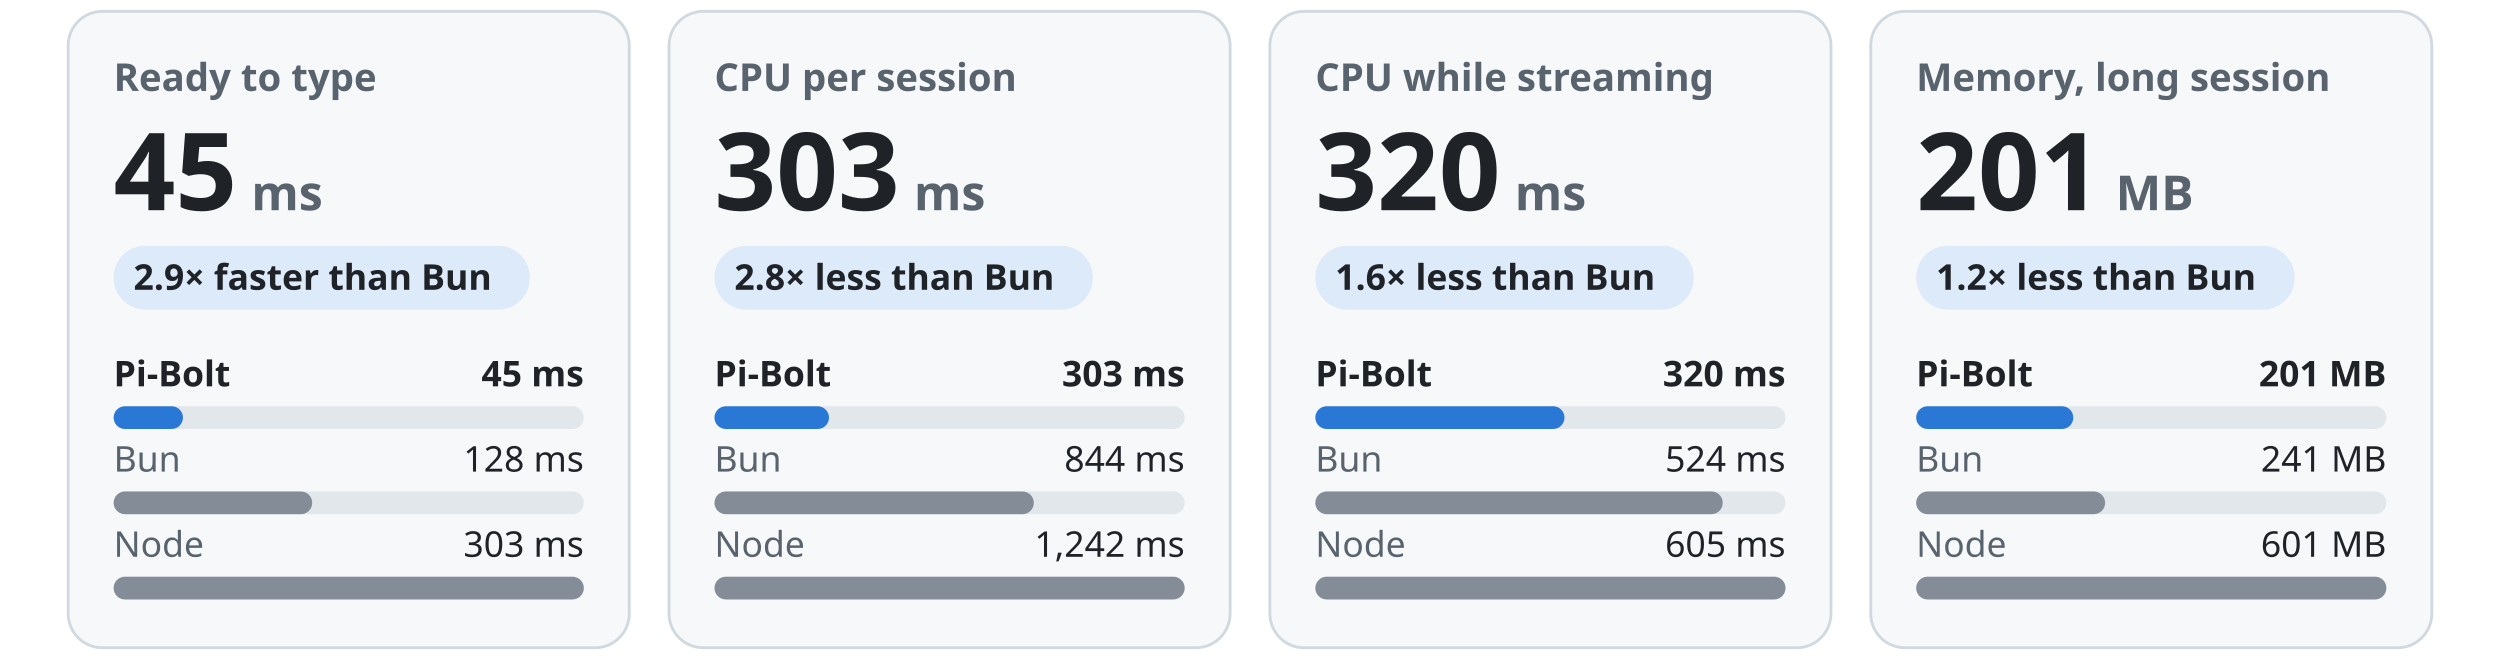
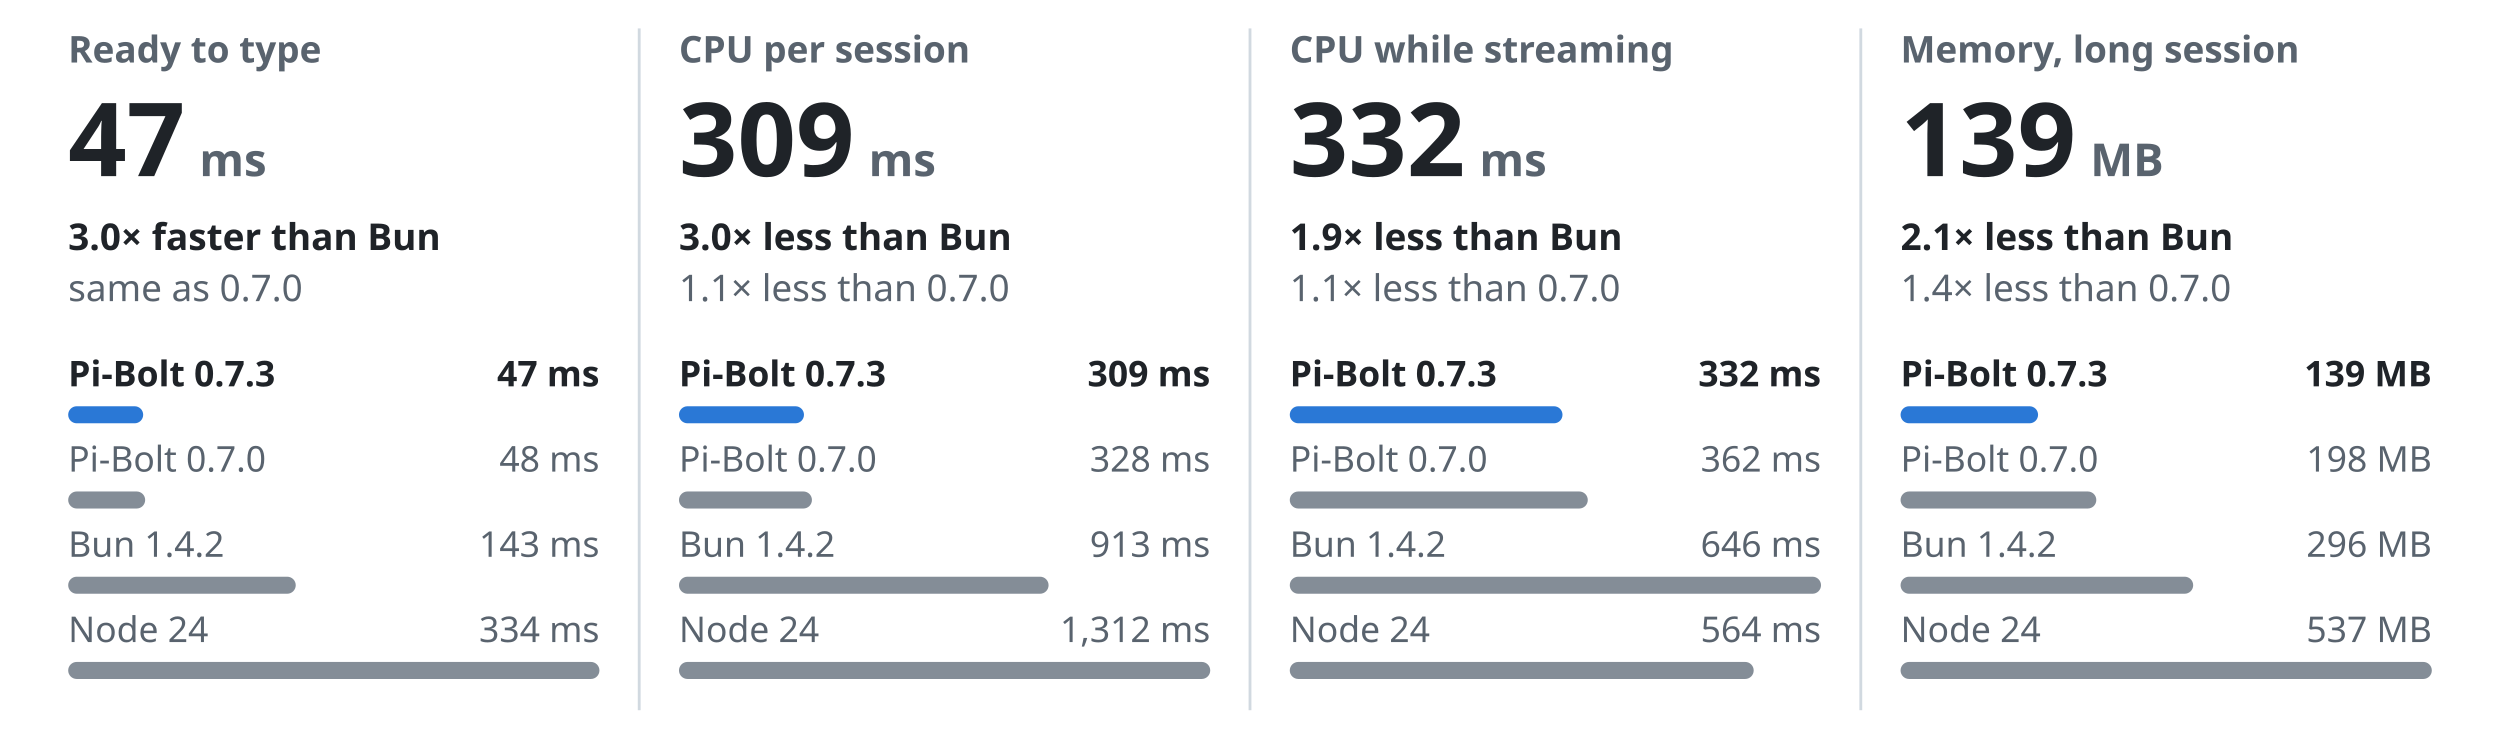
- <svg xmlns="http://www.w3.org/2000/svg" width="880" height="232" viewBox="0 0 880 232" role="img" aria-label="Pi-Bolt compared with Bun and Node">
+ <svg xmlns="http://www.w3.org/2000/svg" width="880" height="262" viewBox="0 0 880 262" role="img" aria-label="Pi-Bolt compared with Bun and Node">
  <style>text{font-family:-apple-system, BlinkMacSystemFont, 'Segoe UI', 'Noto Sans', Helvetica, Arial, sans-serif}</style>
-   <rect x="24.0" y="4" width="197.5" height="224" rx="12" fill="#f6f8fa" stroke="#d1d9e0" />
-   <text x="40.0" y="32" font-size="13.5" font-weight="600" fill="#59636e">Ready to type</text>
-   <text x="40.0" y="74" font-size="38" font-weight="700" fill="#1f2328">45<tspan font-size="17" font-weight="600" fill="#59636e" dx="5">ms</tspan>
+   <text x="24.0" y="22" font-size="13" font-weight="600" fill="#59636e">Ready to type</text>
+   <text x="24.0" y="62" font-size="36" font-weight="700" fill="#1f2328">47<tspan font-size="16" font-weight="600" fill="#59636e" dx="5">ms</tspan>
  </text>
-   <rect x="40.0" y="86.5" width="146.5" height="22.5" rx="11.2" fill="#ddeaf9" />
-   <text x="47.0" y="102.0" font-size="12.5" font-weight="600" fill="#1f2328">2.9× faster than Bun</text>
-   <text x="40.0" y="136" font-size="12.5" font-weight="650" fill="#1f2328">Pi-Bolt</text>
-   <text x="205.5" y="136" font-size="12.5" font-weight="650" text-anchor="end" fill="#1f2328">45 ms</text>
-   <rect x="40.0" y="143" width="165.5" height="8" rx="4" fill="#d1d9e0" opacity="0.55" />
-   <rect x="40.0" y="143" width="24.4" height="8" rx="4" fill="#2a78d6" />
-   <text x="40.0" y="166" font-size="12.5" font-weight="400" fill="#59636e">Bun</text>
-   <text x="205.5" y="166" font-size="12.5" font-weight="400" text-anchor="end" fill="#1f2328">128 ms</text>
-   <rect x="40.0" y="173" width="165.5" height="8" rx="4" fill="#d1d9e0" opacity="0.55" />
-   <rect x="40.0" y="173" width="69.9" height="8" rx="4" fill="#848d97" />
-   <text x="40.0" y="196" font-size="12.5" font-weight="400" fill="#59636e">Node</text>
-   <text x="205.5" y="196" font-size="12.5" font-weight="400" text-anchor="end" fill="#1f2328">303 ms</text>
-   <rect x="40.0" y="203" width="165.5" height="8" rx="4" fill="#d1d9e0" opacity="0.55" />
-   <rect x="40.0" y="203" width="165.5" height="8" rx="4" fill="#848d97" />
-   <rect x="235.5" y="4" width="197.5" height="224" rx="12" fill="#f6f8fa" stroke="#d1d9e0" />
-   <text x="251.5" y="32" font-size="13.5" font-weight="600" fill="#59636e">CPU per session</text>
-   <text x="251.5" y="74" font-size="38" font-weight="700" fill="#1f2328">303<tspan font-size="17" font-weight="600" fill="#59636e" dx="5">ms</tspan>
+   <text x="24.0" y="88" font-size="13" font-weight="600" fill="#1f2328">3.0× faster than Bun</text>
+   <text x="24.0" y="106" font-size="13" fill="#59636e">same as 0.7.0</text>
+   <text x="24.0" y="136" font-size="12.5" font-weight="650" fill="#1f2328">Pi-Bolt 0.7.3</text>
+   <text x="211.0" y="136" font-size="12.5" font-weight="650" text-anchor="end" fill="#1f2328">47 ms</text>
+   <rect x="24.0" y="143" width="26.4" height="6" rx="3" fill="#2a78d6" />
+   <text x="24.0" y="166" font-size="12.5" font-weight="400" fill="#59636e">Pi-Bolt 0.7.0</text>
+   <text x="211.0" y="166" font-size="12.5" font-weight="400" text-anchor="end" fill="#59636e">48 ms</text>
+   <rect x="24.0" y="173" width="27.1" height="6" rx="3" fill="#848d97" />
+   <text x="24.0" y="196" font-size="12.5" font-weight="400" fill="#59636e">Bun 1.4.2</text>
+   <text x="211.0" y="196" font-size="12.5" font-weight="400" text-anchor="end" fill="#59636e">143 ms</text>
+   <rect x="24.0" y="203" width="80.1" height="6" rx="3" fill="#848d97" />
+   <text x="24.0" y="226" font-size="12.5" font-weight="400" fill="#59636e">Node 24</text>
+   <text x="211.0" y="226" font-size="12.5" font-weight="400" text-anchor="end" fill="#59636e">334 ms</text>
+   <rect x="24.0" y="233" width="187.0" height="6" rx="3" fill="#848d97" />
+   <line x1="225.0" y1="10" x2="225.0" y2="250" stroke="#d1d9e0" />
+   <text x="239.0" y="22" font-size="13" font-weight="600" fill="#59636e">CPU per session</text>
+   <text x="239.0" y="62" font-size="36" font-weight="700" fill="#1f2328">309<tspan font-size="16" font-weight="600" fill="#59636e" dx="5">ms</tspan>
  </text>
-   <rect x="251.5" y="86.5" width="133.2" height="22.5" rx="11.2" fill="#ddeaf9" />
-   <text x="258.5" y="102.0" font-size="12.5" font-weight="600" fill="#1f2328">2.8× less than Bun</text>
-   <text x="251.5" y="136" font-size="12.5" font-weight="650" fill="#1f2328">Pi-Bolt</text>
-   <text x="417.0" y="136" font-size="12.5" font-weight="650" text-anchor="end" fill="#1f2328">303 ms</text>
-   <rect x="251.5" y="143" width="165.5" height="8" rx="4" fill="#d1d9e0" opacity="0.55" />
-   <rect x="251.5" y="143" width="40.3" height="8" rx="4" fill="#2a78d6" />
-   <text x="251.5" y="166" font-size="12.5" font-weight="400" fill="#59636e">Bun</text>
-   <text x="417.0" y="166" font-size="12.5" font-weight="400" text-anchor="end" fill="#1f2328">844 ms</text>
-   <rect x="251.5" y="173" width="165.5" height="8" rx="4" fill="#d1d9e0" opacity="0.55" />
-   <rect x="251.5" y="173" width="112.4" height="8" rx="4" fill="#848d97" />
-   <text x="251.5" y="196" font-size="12.5" font-weight="400" fill="#59636e">Node</text>
-   <text x="417.0" y="196" font-size="12.5" font-weight="400" text-anchor="end" fill="#1f2328">1,242 ms</text>
-   <rect x="251.5" y="203" width="165.5" height="8" rx="4" fill="#d1d9e0" opacity="0.55" />
-   <rect x="251.5" y="203" width="165.5" height="8" rx="4" fill="#848d97" />
-   <rect x="447.0" y="4" width="197.5" height="224" rx="12" fill="#f6f8fa" stroke="#d1d9e0" />
-   <text x="463.0" y="32" font-size="13.5" font-weight="600" fill="#59636e">CPU while streaming</text>
-   <text x="463.0" y="74" font-size="38" font-weight="700" fill="#1f2328">320<tspan font-size="17" font-weight="600" fill="#59636e" dx="5">ms</tspan>
+   <text x="239.0" y="88" font-size="13" font-weight="600" fill="#1f2328">3.0× less than Bun</text>
+   <text x="239.0" y="106" font-size="13" fill="#59636e">1.1× less than 0.7.0</text>
+   <text x="239.0" y="136" font-size="12.5" font-weight="650" fill="#1f2328">Pi-Bolt 0.7.3</text>
+   <text x="426.0" y="136" font-size="12.5" font-weight="650" text-anchor="end" fill="#1f2328">309 ms</text>
+   <rect x="239.0" y="143" width="44.0" height="6" rx="3" fill="#2a78d6" />
+   <text x="239.0" y="166" font-size="12.5" font-weight="400" fill="#59636e">Pi-Bolt 0.7.0</text>
+   <text x="426.0" y="166" font-size="12.5" font-weight="400" text-anchor="end" fill="#59636e">328 ms</text>
+   <rect x="239.0" y="173" width="46.8" height="6" rx="3" fill="#848d97" />
+   <text x="239.0" y="196" font-size="12.5" font-weight="400" fill="#59636e">Bun 1.4.2</text>
+   <text x="426.0" y="196" font-size="12.5" font-weight="400" text-anchor="end" fill="#59636e">913 ms</text>
+   <rect x="239.0" y="203" width="130.1" height="6" rx="3" fill="#848d97" />
+   <text x="239.0" y="226" font-size="12.5" font-weight="400" fill="#59636e">Node 24</text>
+   <text x="426.0" y="226" font-size="12.5" font-weight="400" text-anchor="end" fill="#59636e">1,312 ms</text>
+   <rect x="239.0" y="233" width="187.0" height="6" rx="3" fill="#848d97" />
+   <line x1="440.0" y1="10" x2="440.0" y2="250" stroke="#d1d9e0" />
+   <text x="454.0" y="22" font-size="13" font-weight="600" fill="#59636e">CPU while streaming</text>
+   <text x="454.0" y="62" font-size="36" font-weight="700" fill="#1f2328">332<tspan font-size="16" font-weight="600" fill="#59636e" dx="5">ms</tspan>
  </text>
-   <rect x="463.0" y="86.5" width="133.2" height="22.5" rx="11.2" fill="#ddeaf9" />
-   <text x="470.0" y="102.0" font-size="12.5" font-weight="600" fill="#1f2328">1.6× less than Bun</text>
-   <text x="463.0" y="136" font-size="12.5" font-weight="650" fill="#1f2328">Pi-Bolt</text>
-   <text x="628.5" y="136" font-size="12.5" font-weight="650" text-anchor="end" fill="#1f2328">320 ms</text>
-   <rect x="463.0" y="143" width="165.5" height="8" rx="4" fill="#d1d9e0" opacity="0.55" />
-   <rect x="463.0" y="143" width="87.7" height="8" rx="4" fill="#2a78d6" />
-   <text x="463.0" y="166" font-size="12.5" font-weight="400" fill="#59636e">Bun</text>
-   <text x="628.5" y="166" font-size="12.5" font-weight="400" text-anchor="end" fill="#1f2328">524 ms</text>
-   <rect x="463.0" y="173" width="165.5" height="8" rx="4" fill="#d1d9e0" opacity="0.55" />
-   <rect x="463.0" y="173" width="143.4" height="8" rx="4" fill="#848d97" />
-   <text x="463.0" y="196" font-size="12.5" font-weight="400" fill="#59636e">Node</text>
-   <text x="628.5" y="196" font-size="12.5" font-weight="400" text-anchor="end" fill="#1f2328">605 ms</text>
-   <rect x="463.0" y="203" width="165.5" height="8" rx="4" fill="#d1d9e0" opacity="0.55" />
-   <rect x="463.0" y="203" width="165.5" height="8" rx="4" fill="#848d97" />
-   <rect x="658.5" y="4" width="197.5" height="224" rx="12" fill="#f6f8fa" stroke="#d1d9e0" />
-   <text x="674.5" y="32" font-size="13.5" font-weight="600" fill="#59636e">Memory, long session</text>
-   <text x="674.5" y="74" font-size="38" font-weight="700" fill="#1f2328">201<tspan font-size="17" font-weight="600" fill="#59636e" dx="5">MB</tspan>
+   <text x="454.0" y="88" font-size="13" font-weight="600" fill="#1f2328">1.9× less than Bun</text>
+   <text x="454.0" y="106" font-size="13" fill="#59636e">1.1× less than 0.7.0</text>
+   <text x="454.0" y="136" font-size="12.5" font-weight="650" fill="#1f2328">Pi-Bolt 0.7.3</text>
+   <text x="641.0" y="136" font-size="12.5" font-weight="650" text-anchor="end" fill="#1f2328">332 ms</text>
+   <rect x="454.0" y="143" width="96.0" height="6" rx="3" fill="#2a78d6" />
+   <text x="454.0" y="166" font-size="12.5" font-weight="400" fill="#59636e">Pi-Bolt 0.7.0</text>
+   <text x="641.0" y="166" font-size="12.5" font-weight="400" text-anchor="end" fill="#59636e">362 ms</text>
+   <rect x="454.0" y="173" width="104.9" height="6" rx="3" fill="#848d97" />
+   <text x="454.0" y="196" font-size="12.5" font-weight="400" fill="#59636e">Bun 1.4.2</text>
+   <text x="641.0" y="196" font-size="12.5" font-weight="400" text-anchor="end" fill="#59636e">646 ms</text>
+   <rect x="454.0" y="203" width="187.0" height="6" rx="3" fill="#848d97" />
+   <text x="454.0" y="226" font-size="12.5" font-weight="400" fill="#59636e">Node 24</text>
+   <text x="641.0" y="226" font-size="12.5" font-weight="400" text-anchor="end" fill="#59636e">564 ms</text>
+   <rect x="454.0" y="233" width="163.3" height="6" rx="3" fill="#848d97" />
+   <line x1="655.0" y1="10" x2="655.0" y2="250" stroke="#d1d9e0" />
+   <text x="669.0" y="22" font-size="13" font-weight="600" fill="#59636e">Memory, long session</text>
+   <text x="669.0" y="62" font-size="36" font-weight="700" fill="#1f2328">139<tspan font-size="16" font-weight="600" fill="#59636e" dx="5">MB</tspan>
  </text>
-   <rect x="674.5" y="86.5" width="133.2" height="22.5" rx="11.2" fill="#ddeaf9" />
-   <text x="681.5" y="102.0" font-size="12.5" font-weight="600" fill="#1f2328">1.2× less than Bun</text>
-   <text x="674.5" y="136" font-size="12.5" font-weight="650" fill="#1f2328">Pi-Bolt</text>
-   <text x="840.0" y="136" font-size="12.5" font-weight="650" text-anchor="end" fill="#1f2328">201 MB</text>
-   <rect x="674.5" y="143" width="165.5" height="8" rx="4" fill="#d1d9e0" opacity="0.55" />
-   <rect x="674.5" y="143" width="55.3" height="8" rx="4" fill="#2a78d6" />
-   <text x="674.5" y="166" font-size="12.5" font-weight="400" fill="#59636e">Bun</text>
-   <text x="840.0" y="166" font-size="12.5" font-weight="400" text-anchor="end" fill="#1f2328">241 MB</text>
-   <rect x="674.5" y="173" width="165.5" height="8" rx="4" fill="#d1d9e0" opacity="0.55" />
-   <rect x="674.5" y="173" width="66.5" height="8" rx="4" fill="#848d97" />
-   <text x="674.5" y="196" font-size="12.5" font-weight="400" fill="#59636e">Node</text>
-   <text x="840.0" y="196" font-size="12.5" font-weight="400" text-anchor="end" fill="#1f2328">601 MB</text>
-   <rect x="674.5" y="203" width="165.5" height="8" rx="4" fill="#d1d9e0" opacity="0.55" />
-   <rect x="674.5" y="203" width="165.5" height="8" rx="4" fill="#848d97" />
+   <text x="669.0" y="88" font-size="13" font-weight="600" fill="#1f2328">2.1× less than Bun</text>
+   <text x="669.0" y="106" font-size="13" fill="#59636e">1.4× less than 0.7.0</text>
+   <text x="669.0" y="136" font-size="12.5" font-weight="650" fill="#1f2328">Pi-Bolt 0.7.3</text>
+   <text x="856.0" y="136" font-size="12.5" font-weight="650" text-anchor="end" fill="#1f2328">139 MB</text>
+   <rect x="669.0" y="143" width="48.4" height="6" rx="3" fill="#2a78d6" />
+   <text x="669.0" y="166" font-size="12.5" font-weight="400" fill="#59636e">Pi-Bolt 0.7.0</text>
+   <text x="856.0" y="166" font-size="12.5" font-weight="400" text-anchor="end" fill="#59636e">198 MB</text>
+   <rect x="669.0" y="173" width="68.9" height="6" rx="3" fill="#848d97" />
+   <text x="669.0" y="196" font-size="12.5" font-weight="400" fill="#59636e">Bun 1.4.2</text>
+   <text x="856.0" y="196" font-size="12.5" font-weight="400" text-anchor="end" fill="#59636e">296 MB</text>
+   <rect x="669.0" y="203" width="103.0" height="6" rx="3" fill="#848d97" />
+   <text x="669.0" y="226" font-size="12.5" font-weight="400" fill="#59636e">Node 24</text>
+   <text x="856.0" y="226" font-size="12.5" font-weight="400" text-anchor="end" fill="#59636e">537 MB</text>
+   <rect x="669.0" y="233" width="187.0" height="6" rx="3" fill="#848d97" />
</svg>
